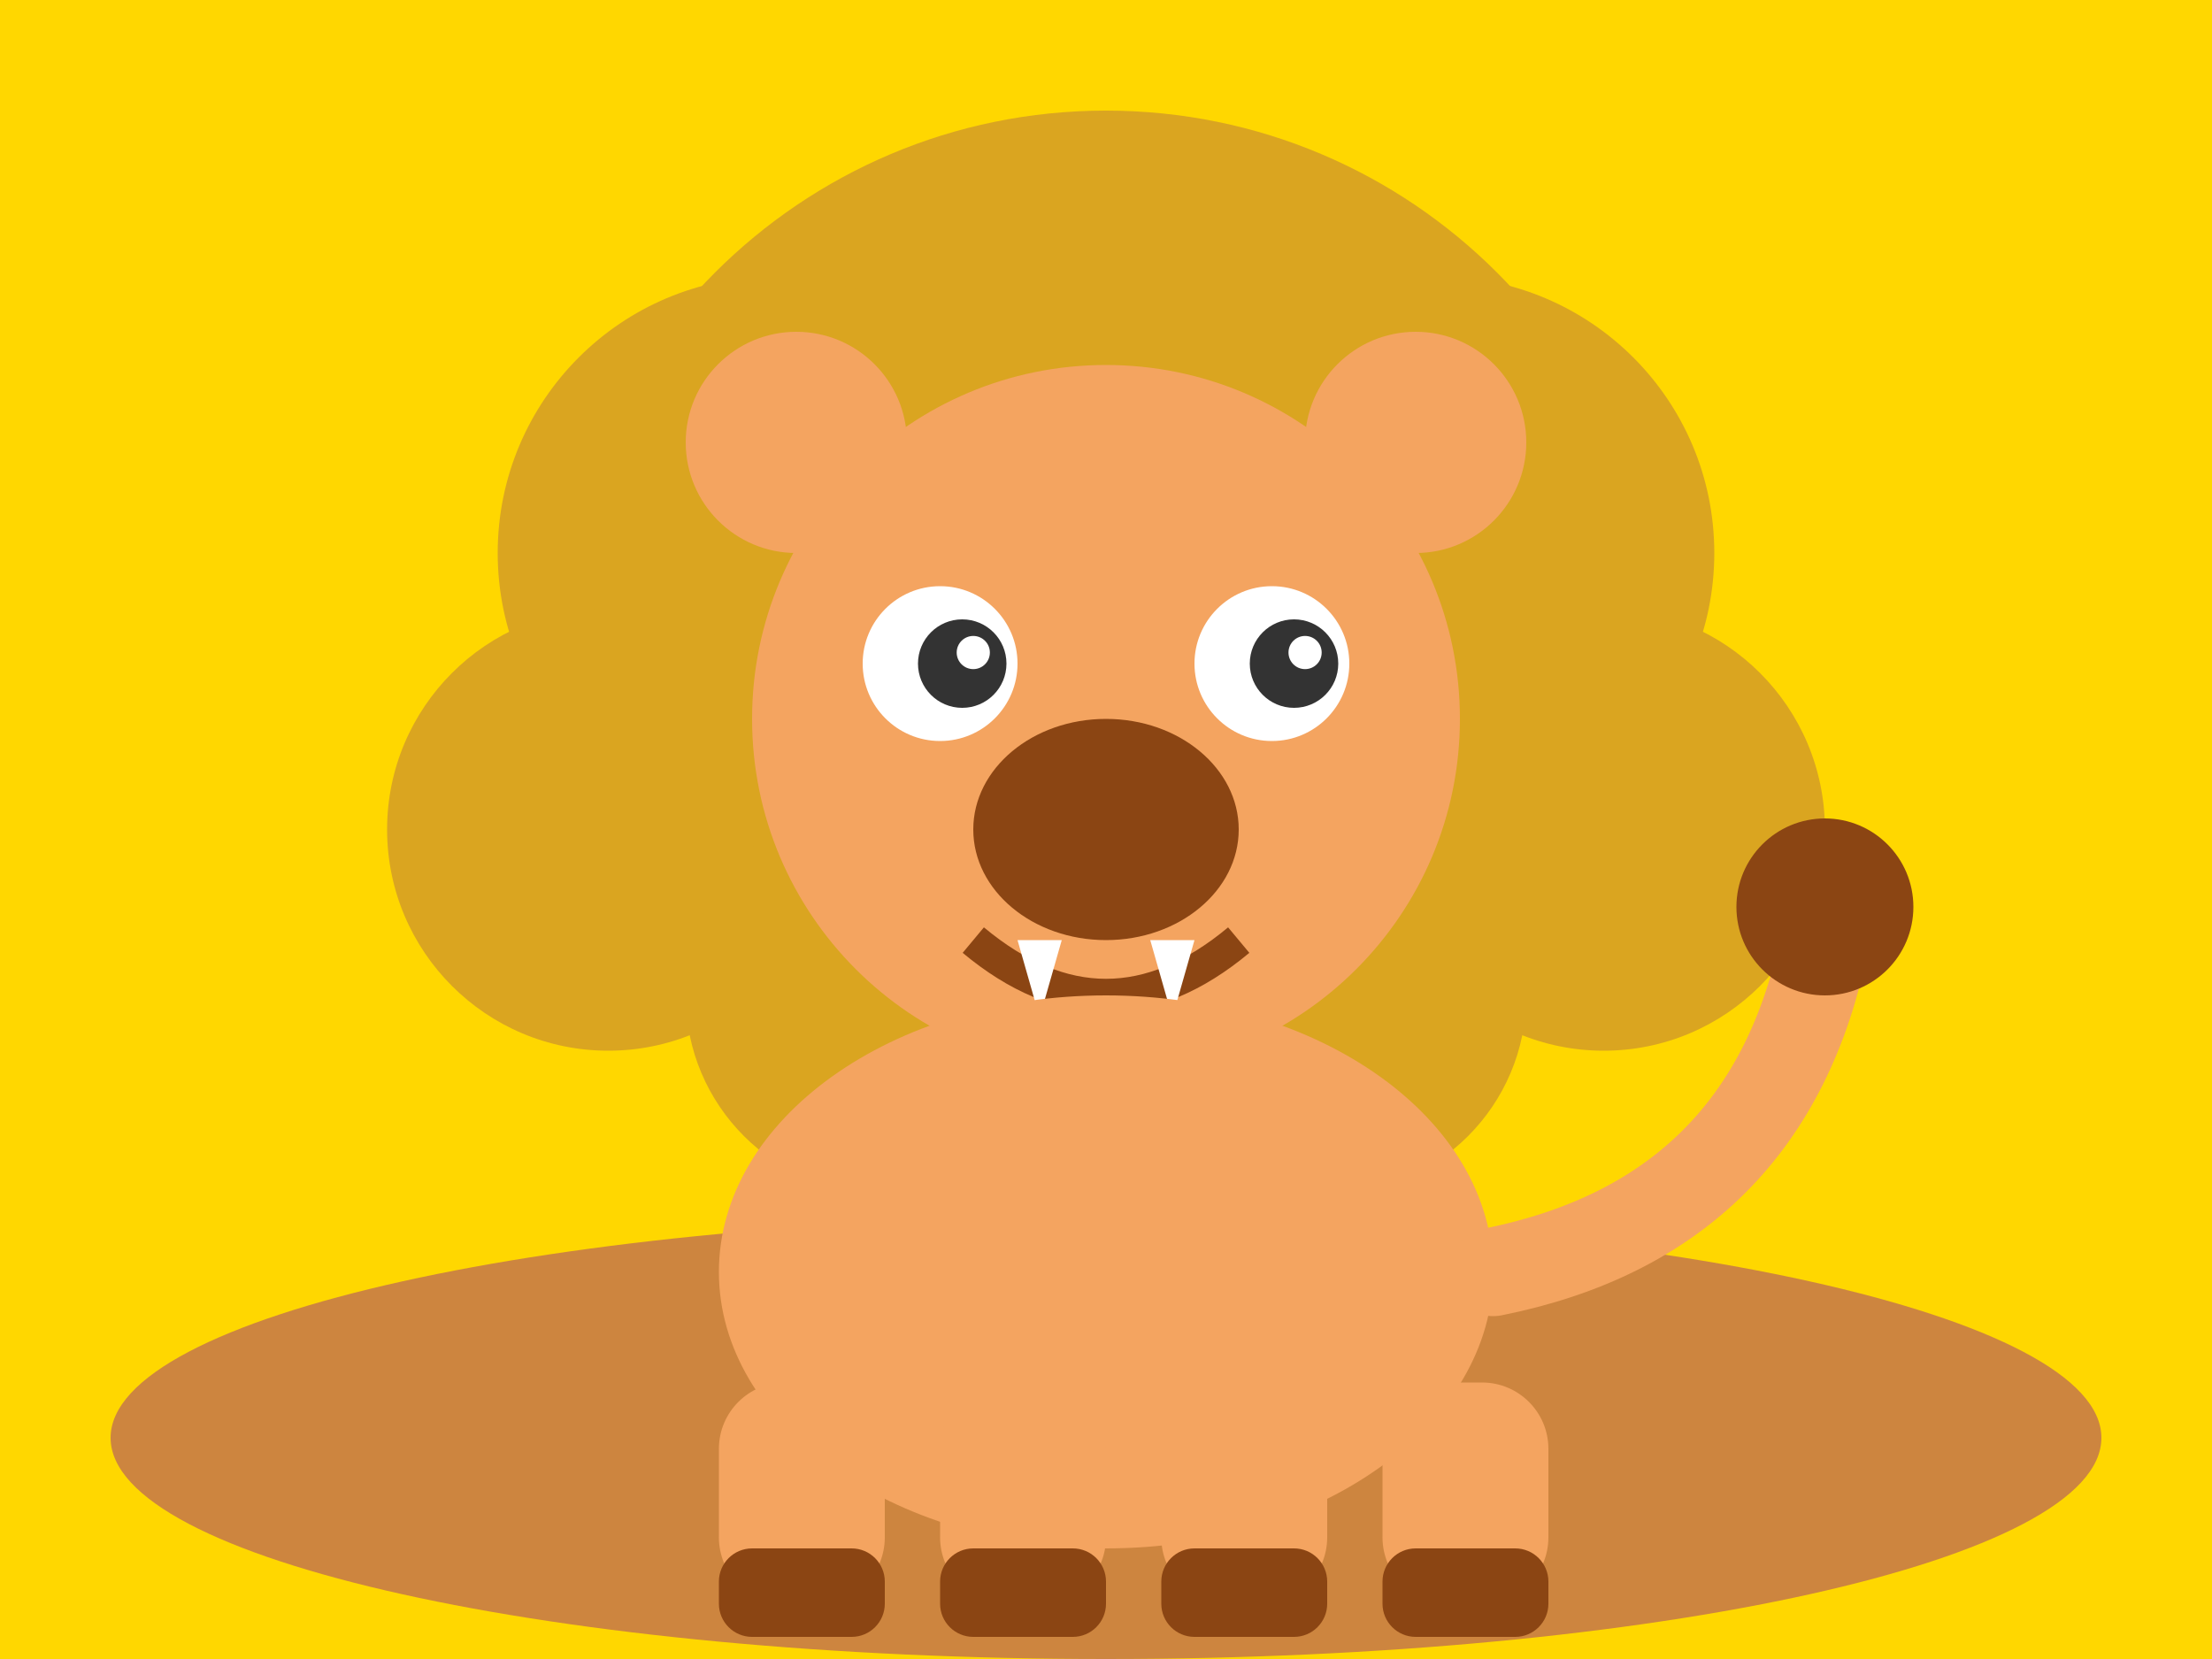
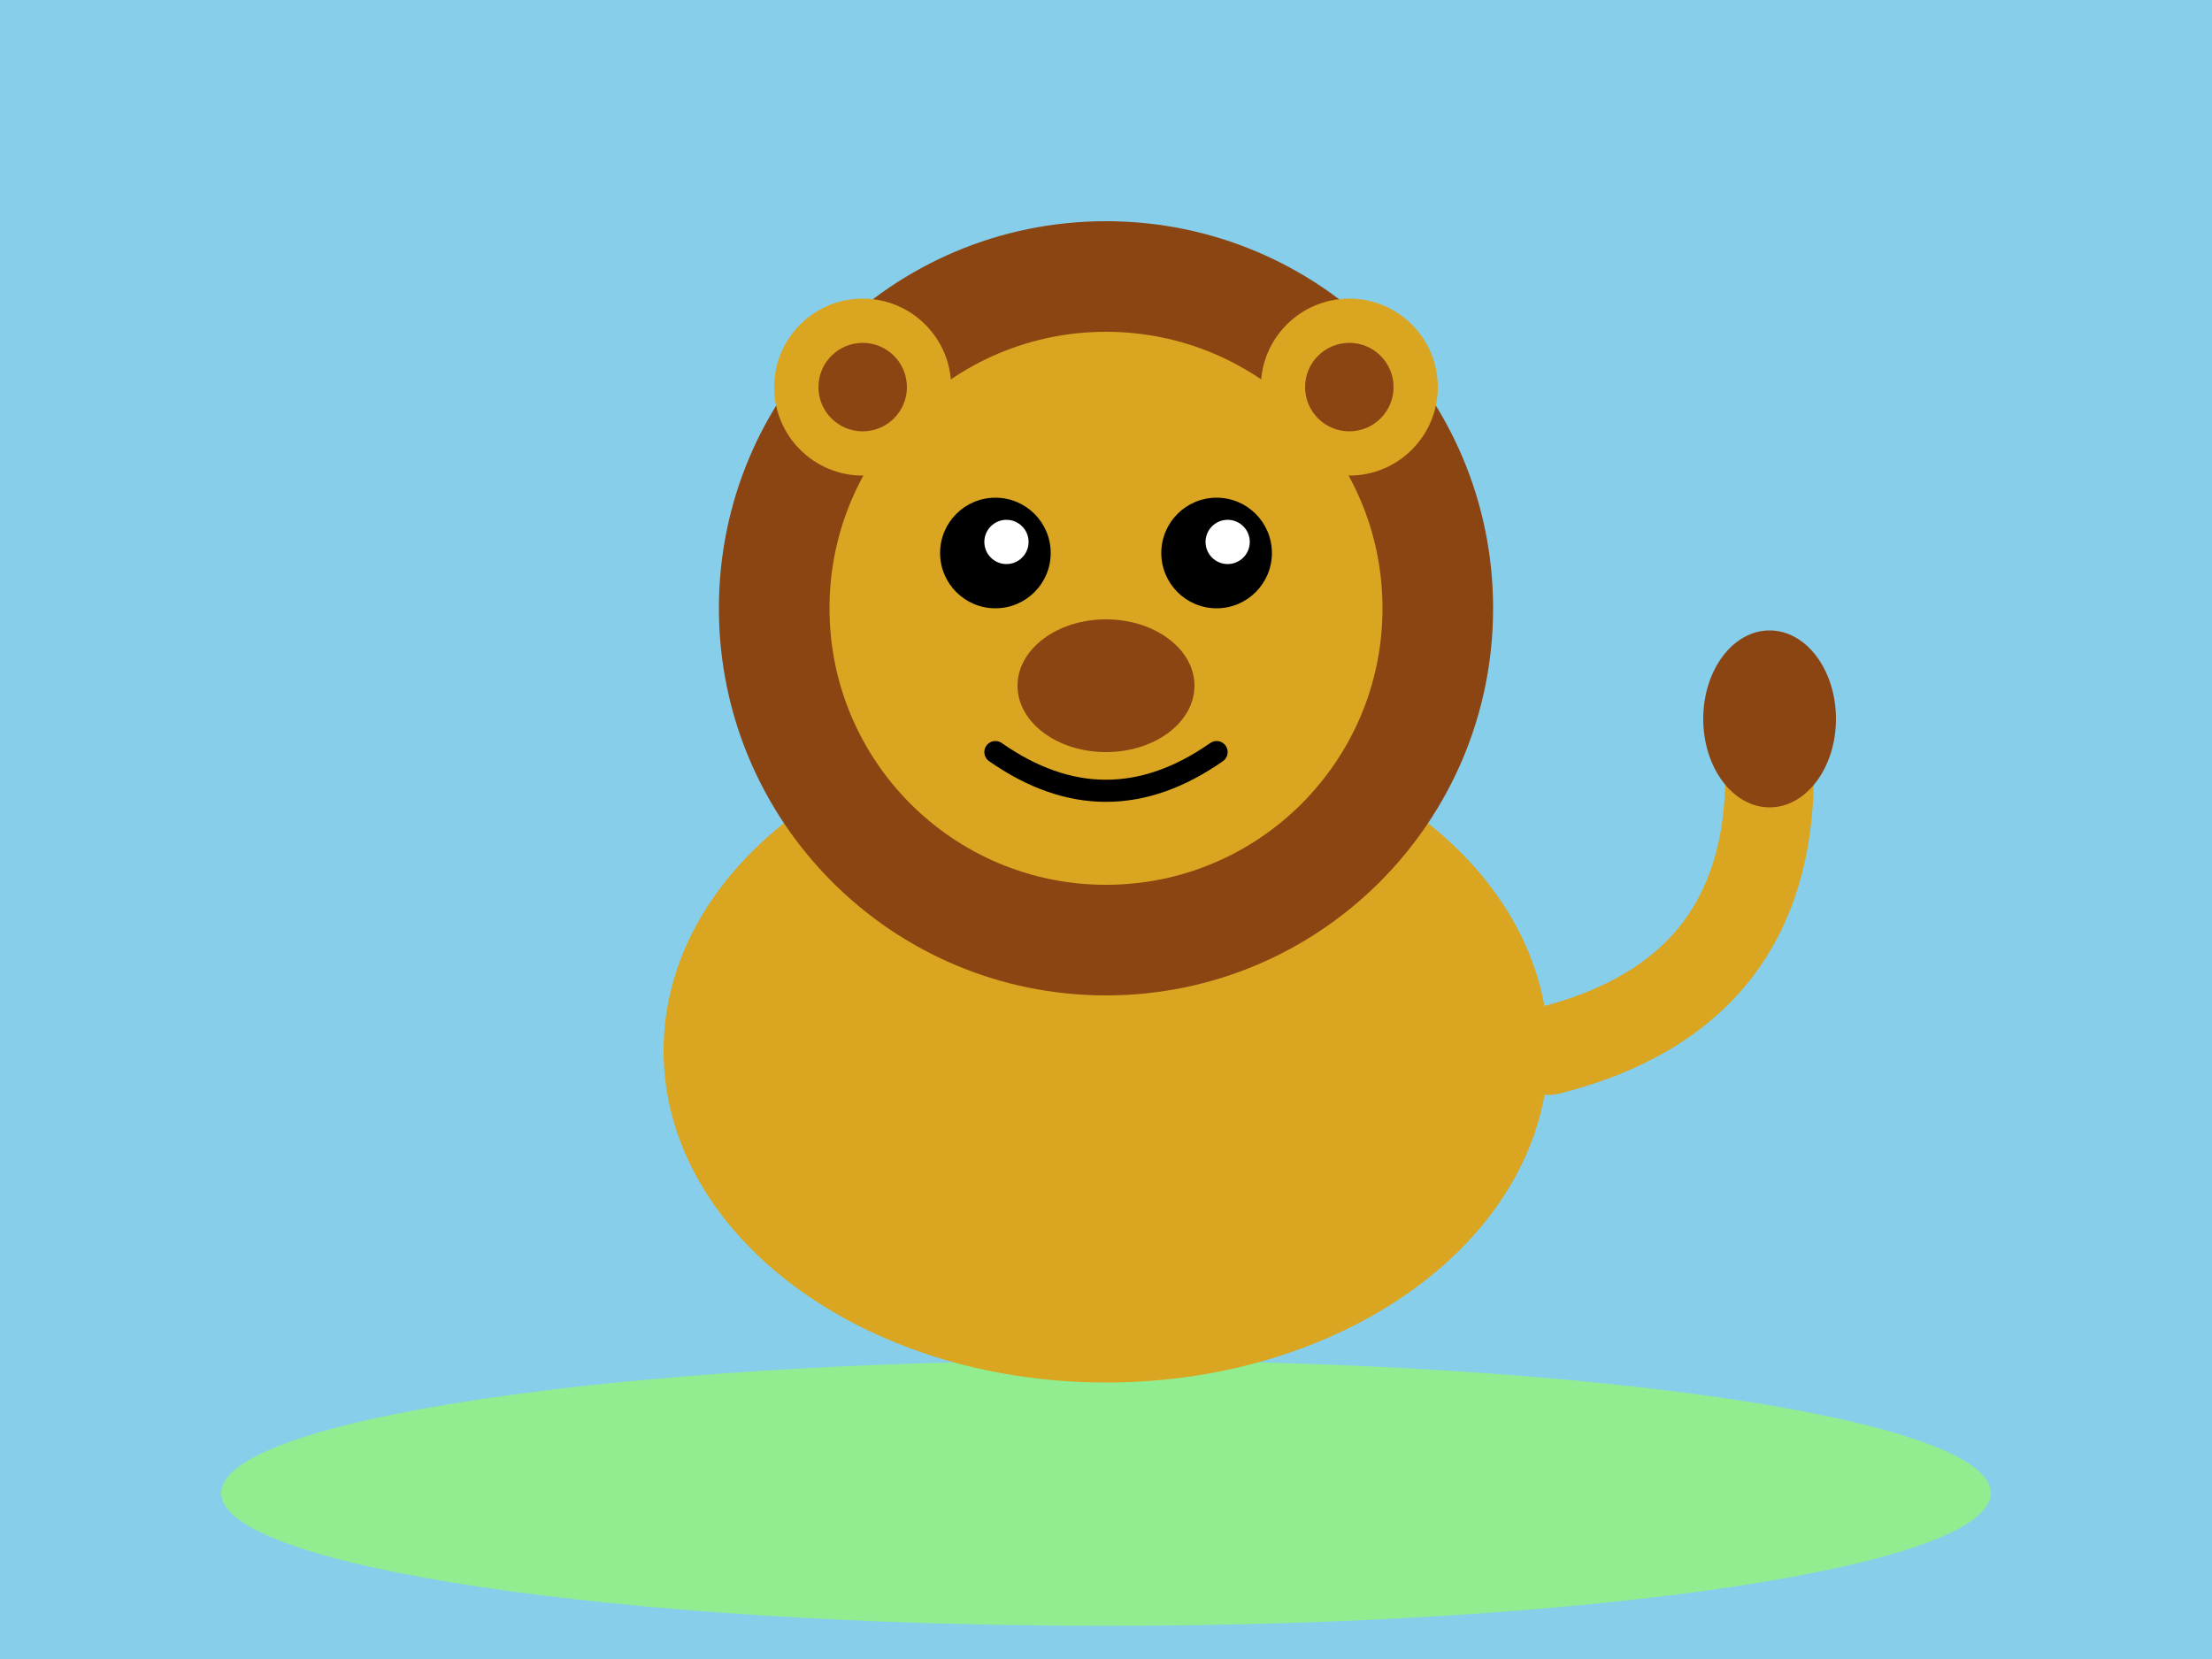
<svg xmlns="http://www.w3.org/2000/svg" viewBox="0 0 200 150">
-   <rect width="200" height="150" fill="#FFD700" />
-   <ellipse cx="100" cy="130" rx="90" ry="20" fill="#CD853F" />
-   <circle cx="100" cy="60" r="50" fill="#DAA520" />
-   <circle cx="70" cy="50" r="25" fill="#DAA520" />
-   <circle cx="130" cy="50" r="25" fill="#DAA520" />
-   <circle cx="55" cy="75" r="20" fill="#DAA520" />
-   <circle cx="145" cy="75" r="20" fill="#DAA520" />
-   <circle cx="80" cy="90" r="18" fill="#DAA520" />
-   <circle cx="120" cy="90" r="18" fill="#DAA520" />
-   <circle cx="100" cy="65" r="32" fill="#F4A460" />
-   <circle cx="72" cy="40" r="10" fill="#F4A460" />
-   <circle cx="128" cy="40" r="10" fill="#F4A460" />
-   <circle cx="85" cy="60" r="7" fill="white" />
-   <circle cx="115" cy="60" r="7" fill="white" />
-   <circle cx="87" cy="60" r="4" fill="#333" />
-   <circle cx="117" cy="60" r="4" fill="#333" />
-   <circle cx="88" cy="59" r="1.5" fill="white" />
-   <circle cx="118" cy="59" r="1.5" fill="white" />
-   <ellipse cx="100" cy="75" rx="12" ry="10" fill="#8B4513" />
-   <path d="M88,85 Q100,95 112,85" stroke="#8B4513" stroke-width="3" fill="none" />
-   <path d="M92,85 L94,92 L96,85" fill="white" />
-   <path d="M104,85 L106,92 L108,85" fill="white" />
-   <ellipse cx="100" cy="115" rx="35" ry="25" fill="#F4A460" />
-   <rect x="65" y="125" width="15" height="20" rx="6" fill="#F4A460" />
-   <rect x="85" y="125" width="15" height="20" rx="6" fill="#F4A460" />
-   <rect x="105" y="125" width="15" height="20" rx="6" fill="#F4A460" />
-   <rect x="125" y="125" width="15" height="20" rx="6" fill="#F4A460" />
-   <rect x="65" y="140" width="15" height="8" rx="3" fill="#8B4513" />
-   <rect x="85" y="140" width="15" height="8" rx="3" fill="#8B4513" />
-   <rect x="105" y="140" width="15" height="8" rx="3" fill="#8B4513" />
-   <rect x="125" y="140" width="15" height="8" rx="3" fill="#8B4513" />
-   <path d="M135,115 Q160,110 165,85" stroke="#F4A460" stroke-width="8" fill="none" stroke-linecap="round" />
-   <circle cx="165" cy="82" r="8" fill="#8B4513" />
+   <rect width="200" height="150" fill="#87CEEB" />
+   <ellipse cx="100" cy="135" rx="80" ry="12" fill="#90EE90" />
+   <ellipse cx="100" cy="95" rx="40" ry="30" fill="#DAA520" />
+   <circle cx="100" cy="55" r="35" fill="#8B4513" />
+   <circle cx="100" cy="55" r="25" fill="#DAA520" />
+   <circle cx="78" cy="35" r="8" fill="#DAA520" />
+   <circle cx="122" cy="35" r="8" fill="#DAA520" />
+   <circle cx="78" cy="35" r="4" fill="#8B4513" />
+   <circle cx="122" cy="35" r="4" fill="#8B4513" />
+   <circle cx="90" cy="50" r="5" fill="black" />
+   <circle cx="110" cy="50" r="5" fill="black" />
+   <circle cx="91" cy="49" r="2" fill="white" />
+   <circle cx="111" cy="49" r="2" fill="white" />
+   <ellipse cx="100" cy="62" rx="8" ry="6" fill="#8B4513" />
+   <path d="M 90 68 Q 100 75 110 68" stroke="black" stroke-width="2" fill="none" stroke-linecap="round" />
+   <path d="M 140 95 Q 160 90 160 70" stroke="#DAA520" stroke-width="8" fill="none" stroke-linecap="round" />
+   <ellipse cx="160" cy="65" rx="6" ry="8" fill="#8B4513" />
</svg>
